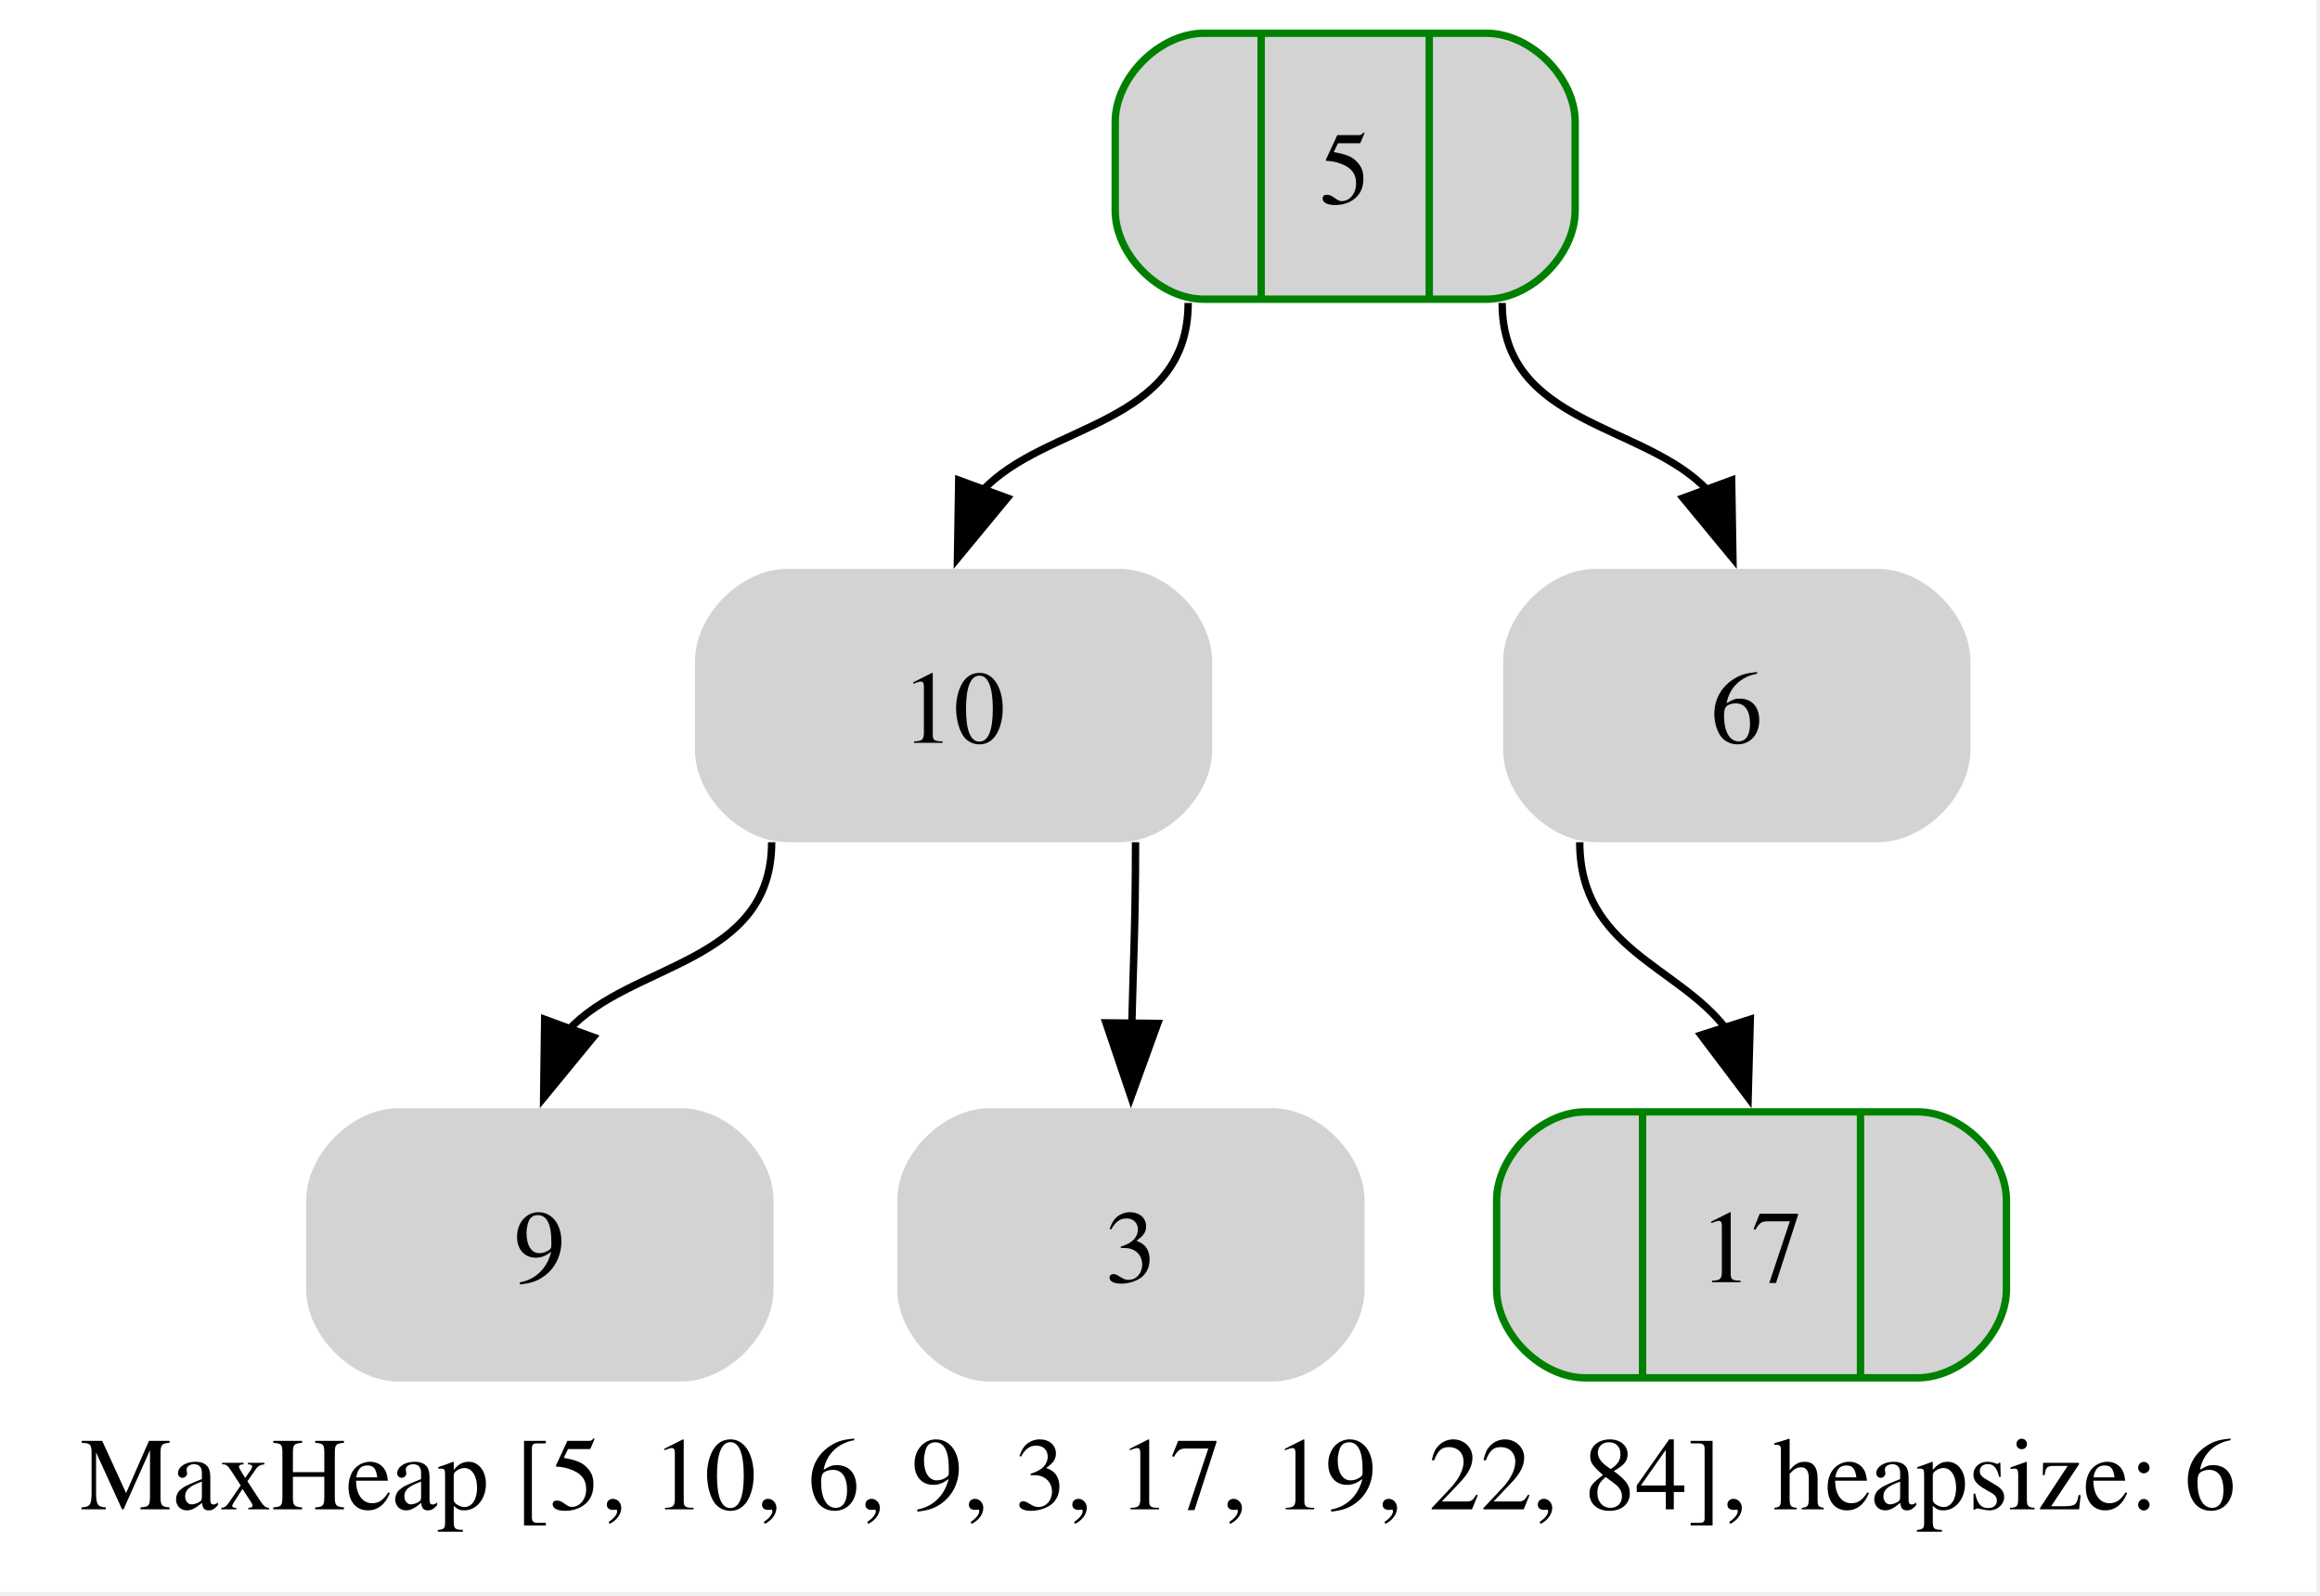
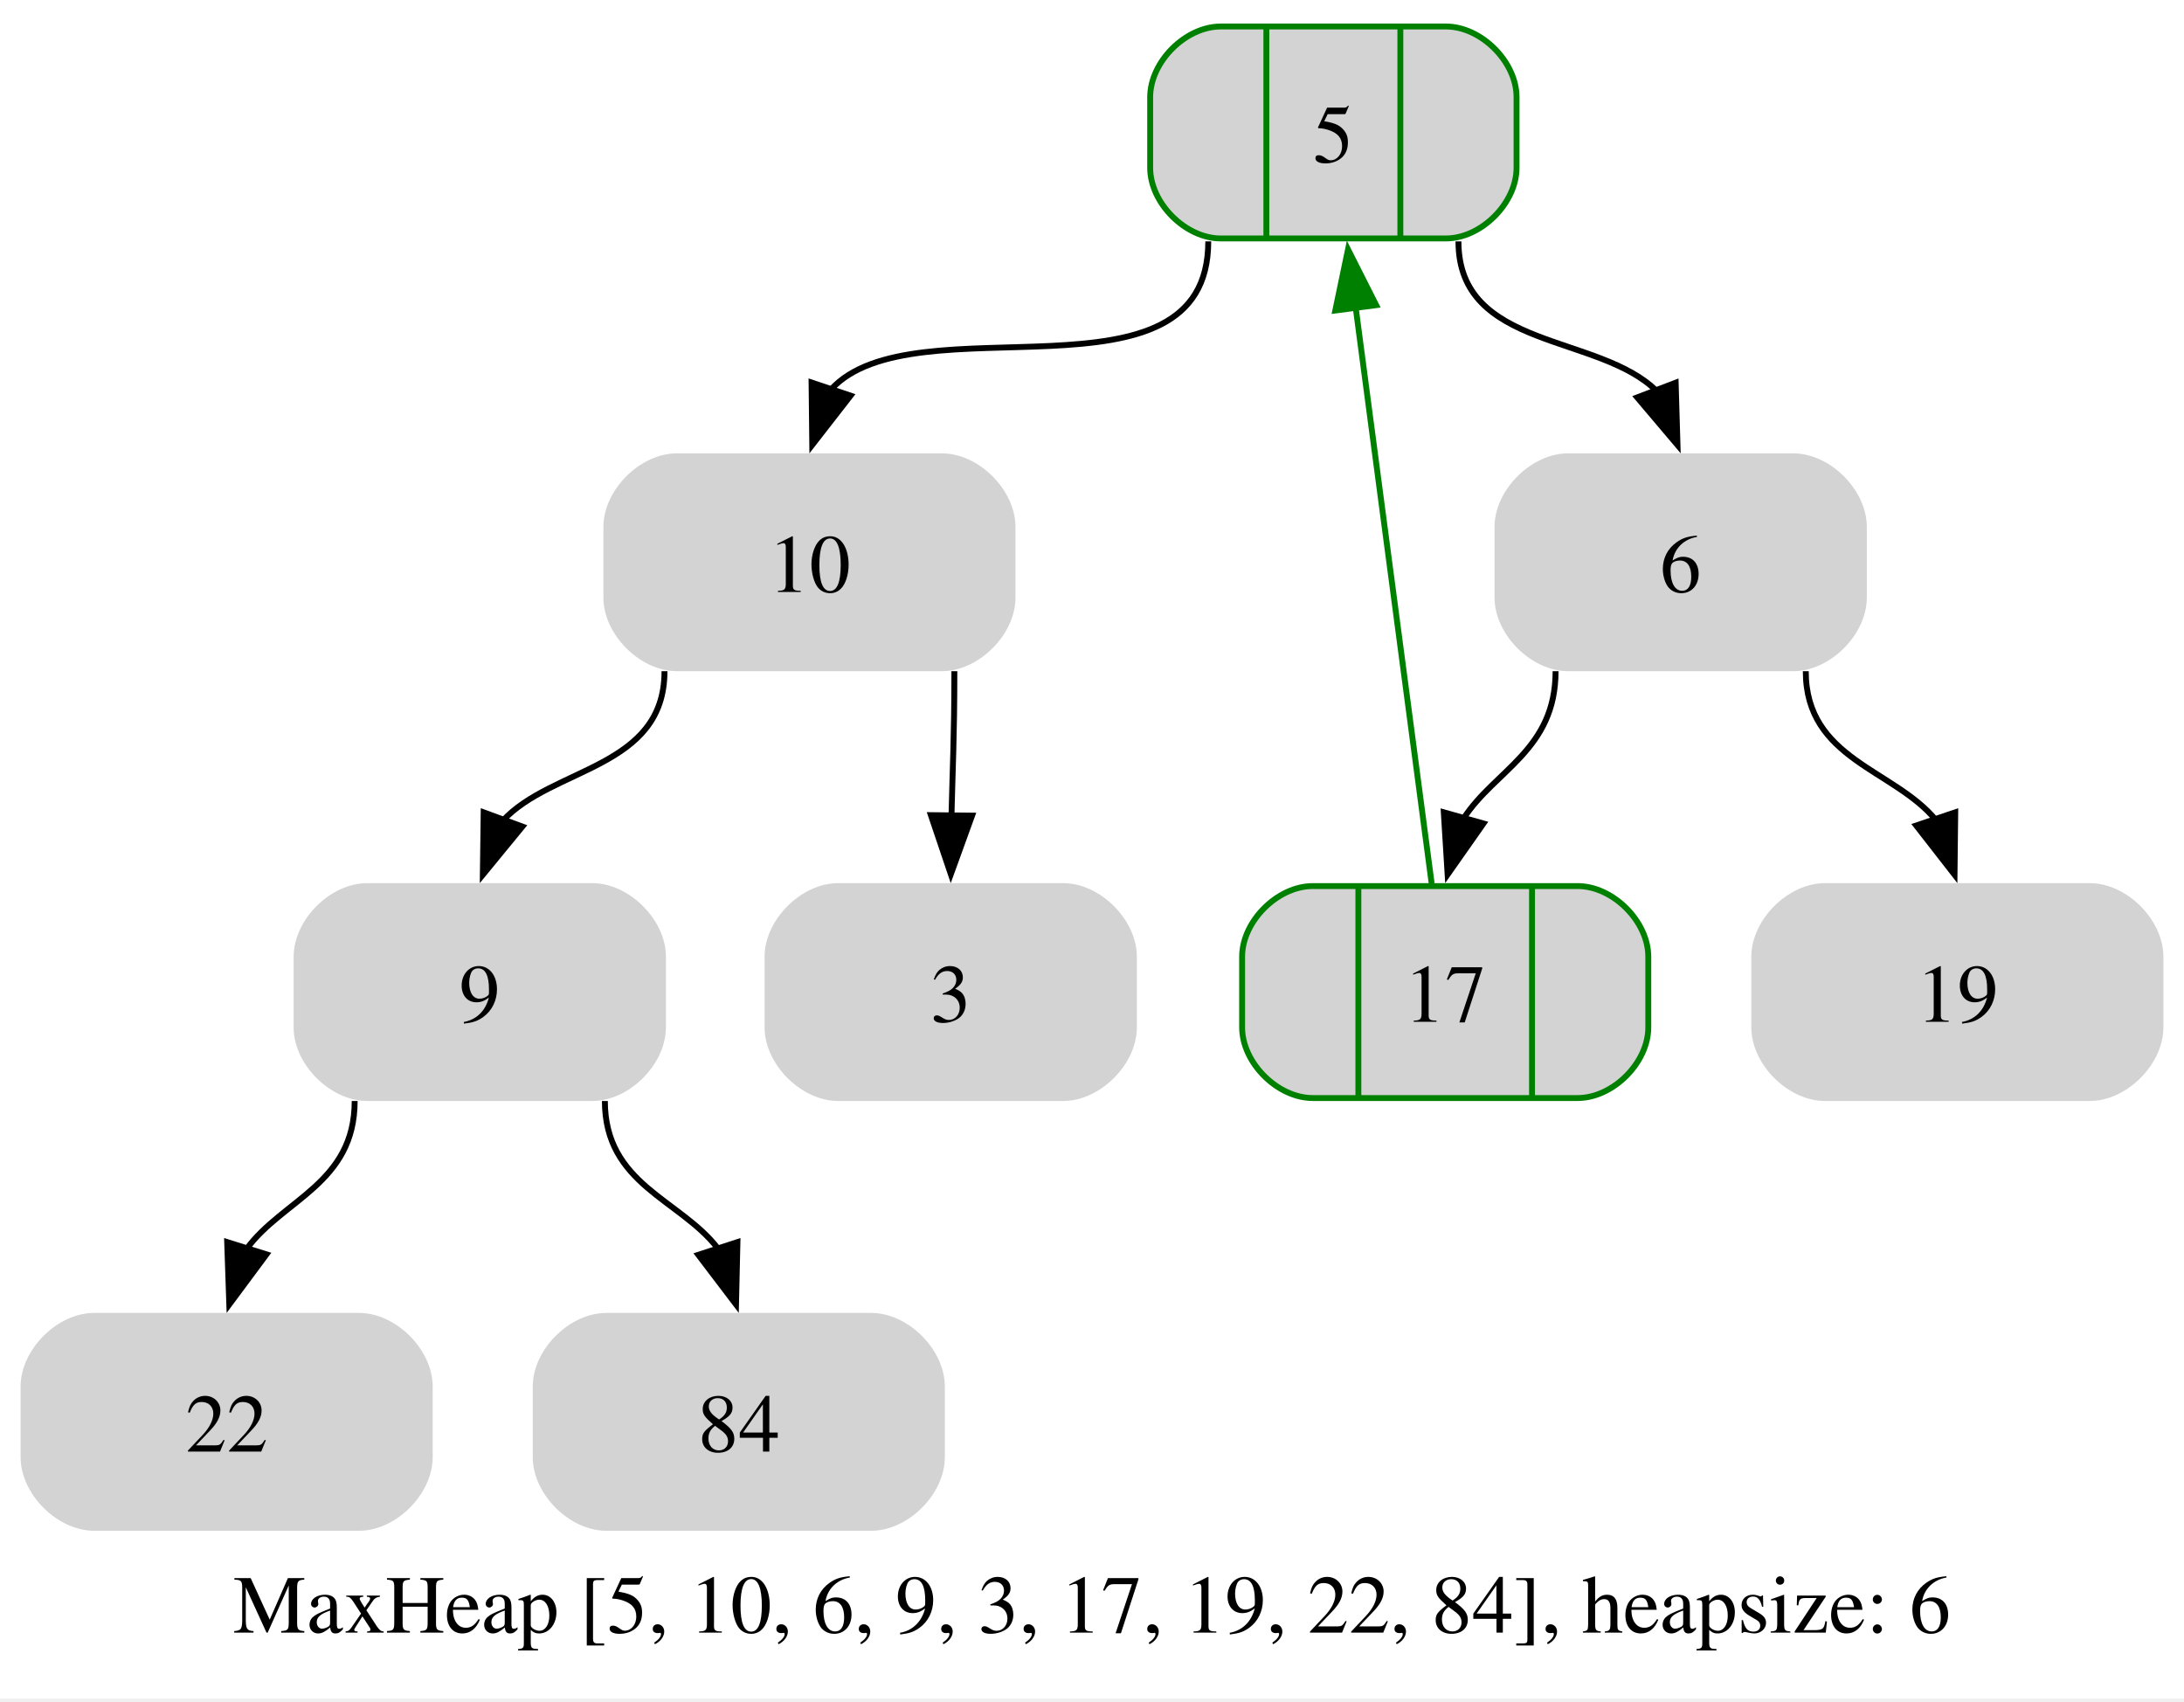
- <svg xmlns="http://www.w3.org/2000/svg" width="314pt" height="216pt" viewBox="0.00 0.00 314.00 216.00">
-   <g id="graph0" class="graph" transform="scale(1 1) rotate(0) translate(4 211.5)">
-     <polygon fill="white" stroke="none" points="-4,4 -4,-211.5 309.5,-211.5 309.5,4 -4,4" />
-     <text xml:space="preserve" text-anchor="middle" x="152.75" y="-7.2" font-family="Times,serif" font-size="14.00">MaxHeap [5, 10, 6, 9, 3, 17, 19, 22, 84], heapsize: 6</text>
+ <svg xmlns="http://www.w3.org/2000/svg" width="371pt" height="289pt" viewBox="0.00 0.00 371.00 289.00">
+   <g id="graph0" class="graph" transform="scale(1 1) rotate(0) translate(4 284.5)">
+     <polygon fill="white" stroke="none" points="-4,4 -4,-284.5 367,-284.5 367,4 -4,4" />
+     <text xml:space="preserve" text-anchor="middle" x="181.5" y="-7.2" font-family="Times,serif" font-size="14.00">MaxHeap [5, 10, 6, 9, 3, 17, 19, 22, 84], heapsize: 6</text>
    <g id="node1" class="node">
-       <path fill="lightgray" stroke="green" d="M158.94,-171C158.94,-171 197.19,-171 197.19,-171 203.19,-171 209.19,-177 209.19,-183 209.19,-183 209.19,-195 209.19,-195 209.19,-201 203.19,-207 197.19,-207 197.19,-207 158.94,-207 158.94,-207 152.94,-207 146.94,-201 146.94,-195 146.94,-195 146.94,-183 146.94,-183 146.94,-177 152.94,-171 158.94,-171" />
-       <text xml:space="preserve" text-anchor="middle" x="156.81" y="-183.95" font-family="Times,serif" font-size="14.00"> </text>
-       <polyline fill="none" stroke="green" points="166.69,-171 166.69,-207" />
-       <text xml:space="preserve" text-anchor="middle" x="178.06" y="-183.95" font-family="Times,serif" font-size="14.00">5</text>
-       <polyline fill="none" stroke="green" points="189.44,-171 189.44,-207" />
-       <text xml:space="preserve" text-anchor="middle" x="199.31" y="-183.95" font-family="Times,serif" font-size="14.00"> </text>
+       <path fill="lightgray" stroke="green" d="M203.38,-244C203.38,-244 241.62,-244 241.62,-244 247.62,-244 253.62,-250 253.62,-256 253.62,-256 253.62,-268 253.62,-268 253.62,-274 247.62,-280 241.62,-280 241.62,-280 203.38,-280 203.38,-280 197.38,-280 191.38,-274 191.38,-268 191.38,-268 191.38,-256 191.38,-256 191.38,-250 197.38,-244 203.38,-244" />
+       <text xml:space="preserve" text-anchor="middle" x="201.25" y="-256.95" font-family="Times,serif" font-size="14.00"> </text>
+       <polyline fill="none" stroke="green" points="211.12,-244 211.12,-280" />
+       <text xml:space="preserve" text-anchor="middle" x="222.5" y="-256.95" font-family="Times,serif" font-size="14.00">5</text>
+       <polyline fill="none" stroke="green" points="233.88,-244 233.88,-280" />
+       <text xml:space="preserve" text-anchor="middle" x="243.75" y="-256.95" font-family="Times,serif" font-size="14.00"> </text>
    </g>
    <g id="node2" class="node">
-       <path fill="lightgray" stroke="lightgray" d="M102.56,-98C102.56,-98 147.56,-98 147.56,-98 153.56,-98 159.56,-104 159.56,-110 159.56,-110 159.56,-122 159.56,-122 159.56,-128 153.56,-134 147.56,-134 147.56,-134 102.56,-134 102.56,-134 96.56,-134 90.56,-128 90.56,-122 90.56,-122 90.56,-110 90.56,-110 90.56,-104 96.56,-98 102.56,-98" />
-       <text xml:space="preserve" text-anchor="middle" x="100.44" y="-110.95" font-family="Times,serif" font-size="14.00"> </text>
-       <polyline fill="none" stroke="lightgray" points="110.31,-98 110.31,-134" />
-       <text xml:space="preserve" text-anchor="middle" x="125.06" y="-110.95" font-family="Times,serif" font-size="14.00">10</text>
-       <polyline fill="none" stroke="lightgray" points="139.81,-98 139.81,-134" />
-       <text xml:space="preserve" text-anchor="middle" x="149.69" y="-110.95" font-family="Times,serif" font-size="14.00"> </text>
+       <path fill="lightgray" stroke="lightgray" d="M111,-171C111,-171 156,-171 156,-171 162,-171 168,-177 168,-183 168,-183 168,-195 168,-195 168,-201 162,-207 156,-207 156,-207 111,-207 111,-207 105,-207 99,-201 99,-195 99,-195 99,-183 99,-183 99,-177 105,-171 111,-171" />
+       <text xml:space="preserve" text-anchor="middle" x="108.88" y="-183.95" font-family="Times,serif" font-size="14.00"> </text>
+       <polyline fill="none" stroke="lightgray" points="118.75,-171 118.75,-207" />
+       <text xml:space="preserve" text-anchor="middle" x="133.5" y="-183.95" font-family="Times,serif" font-size="14.00">10</text>
+       <polyline fill="none" stroke="lightgray" points="148.25,-171 148.25,-207" />
+       <text xml:space="preserve" text-anchor="middle" x="158.12" y="-183.95" font-family="Times,serif" font-size="14.00"> </text>
    </g>
    <g id="edge1" class="edge">
-       <path fill="none" stroke="black" d="M156.81,-170.5C156.81,-153.83 137.43,-154.26 128.96,-145.07" />
-       <polygon fill="black" stroke="black" points="132.33,-144.09 125.59,-135.92 125.76,-146.51 132.33,-144.09" />
+       <path fill="none" stroke="black" d="M201.25,-243.5C201.25,-214.2 151.21,-233.85 137.14,-218.32" />
+       <polygon fill="black" stroke="black" points="140.49,-217.3 133.98,-208.93 133.86,-219.53 140.49,-217.3" />
    </g>
    <g id="node3" class="node">
-       <path fill="lightgray" stroke="lightgray" d="M211.94,-98C211.94,-98 250.19,-98 250.19,-98 256.19,-98 262.19,-104 262.19,-110 262.19,-110 262.19,-122 262.19,-122 262.19,-128 256.19,-134 250.19,-134 250.19,-134 211.94,-134 211.94,-134 205.94,-134 199.94,-128 199.94,-122 199.94,-122 199.94,-110 199.94,-110 199.94,-104 205.94,-98 211.94,-98" />
-       <text xml:space="preserve" text-anchor="middle" x="209.81" y="-110.95" font-family="Times,serif" font-size="14.00"> </text>
-       <polyline fill="none" stroke="lightgray" points="219.69,-98 219.69,-134" />
-       <text xml:space="preserve" text-anchor="middle" x="231.06" y="-110.95" font-family="Times,serif" font-size="14.00">6</text>
-       <polyline fill="none" stroke="lightgray" points="242.44,-98 242.44,-134" />
-       <text xml:space="preserve" text-anchor="middle" x="252.31" y="-110.95" font-family="Times,serif" font-size="14.00"> </text>
+       <path fill="lightgray" stroke="lightgray" d="M262.38,-171C262.38,-171 300.62,-171 300.62,-171 306.62,-171 312.62,-177 312.62,-183 312.62,-183 312.62,-195 312.62,-195 312.62,-201 306.62,-207 300.62,-207 300.62,-207 262.38,-207 262.38,-207 256.38,-207 250.38,-201 250.38,-195 250.38,-195 250.38,-183 250.38,-183 250.38,-177 256.38,-171 262.38,-171" />
+       <text xml:space="preserve" text-anchor="middle" x="260.25" y="-183.95" font-family="Times,serif" font-size="14.00"> </text>
+       <polyline fill="none" stroke="lightgray" points="270.12,-171 270.12,-207" />
+       <text xml:space="preserve" text-anchor="middle" x="281.5" y="-183.95" font-family="Times,serif" font-size="14.00">6</text>
+       <polyline fill="none" stroke="lightgray" points="292.88,-171 292.88,-207" />
+       <text xml:space="preserve" text-anchor="middle" x="302.75" y="-183.95" font-family="Times,serif" font-size="14.00"> </text>
    </g>
    <g id="edge2" class="edge">
-       <path fill="none" stroke="black" d="M199.31,-170.5C199.31,-153.83 218.69,-154.26 227.17,-145.07" />
-       <polygon fill="black" stroke="black" points="230.37,-146.51 230.54,-135.92 223.8,-144.09 230.37,-146.51" />
+       <path fill="none" stroke="black" d="M243.75,-243.5C243.75,-225.03 267.72,-227.86 277.46,-218.04" />
+       <polygon fill="black" stroke="black" points="280.65,-219.5 280.96,-208.91 274.11,-217 280.65,-219.5" />
    </g>
    <g id="node4" class="node">
-       <path fill="lightgray" stroke="lightgray" d="M49.94,-25C49.94,-25 88.19,-25 88.19,-25 94.19,-25 100.19,-31 100.19,-37 100.19,-37 100.19,-49 100.19,-49 100.19,-55 94.19,-61 88.19,-61 88.19,-61 49.94,-61 49.94,-61 43.94,-61 37.94,-55 37.94,-49 37.94,-49 37.94,-37 37.94,-37 37.94,-31 43.94,-25 49.94,-25" />
-       <text xml:space="preserve" text-anchor="middle" x="47.81" y="-37.95" font-family="Times,serif" font-size="14.00"> </text>
-       <polyline fill="none" stroke="lightgray" points="57.69,-25 57.69,-61" />
-       <text xml:space="preserve" text-anchor="middle" x="69.06" y="-37.95" font-family="Times,serif" font-size="14.00">9</text>
-       <polyline fill="none" stroke="lightgray" points="80.44,-25 80.44,-61" />
-       <text xml:space="preserve" text-anchor="middle" x="90.31" y="-37.95" font-family="Times,serif" font-size="14.00"> </text>
+       <path fill="lightgray" stroke="lightgray" d="M58.38,-98C58.38,-98 96.62,-98 96.62,-98 102.62,-98 108.62,-104 108.62,-110 108.62,-110 108.62,-122 108.62,-122 108.62,-128 102.62,-134 96.62,-134 96.62,-134 58.38,-134 58.38,-134 52.38,-134 46.38,-128 46.38,-122 46.38,-122 46.38,-110 46.38,-110 46.38,-104 52.38,-98 58.38,-98" />
+       <text xml:space="preserve" text-anchor="middle" x="56.25" y="-110.95" font-family="Times,serif" font-size="14.00"> </text>
+       <polyline fill="none" stroke="lightgray" points="66.12,-98 66.12,-134" />
+       <text xml:space="preserve" text-anchor="middle" x="77.5" y="-110.95" font-family="Times,serif" font-size="14.00">9</text>
+       <polyline fill="none" stroke="lightgray" points="88.88,-98 88.88,-134" />
+       <text xml:space="preserve" text-anchor="middle" x="98.75" y="-110.95" font-family="Times,serif" font-size="14.00"> </text>
    </g>
    <g id="edge3" class="edge">
-       <path fill="none" stroke="black" d="M100.44,-97.5C100.44,-80.92 81.29,-81.23 72.91,-72.04" />
-       <polygon fill="black" stroke="black" points="76.3,-71.11 69.58,-62.92 69.72,-73.52 76.3,-71.11" />
+       <path fill="none" stroke="black" d="M108.88,-170.5C108.88,-153.92 89.73,-154.23 81.35,-145.04" />
+       <polygon fill="black" stroke="black" points="84.74,-144.11 78.02,-135.92 78.16,-146.52 84.74,-144.11" />
    </g>
    <g id="node5" class="node">
-       <path fill="lightgray" stroke="lightgray" d="M129.94,-25C129.94,-25 168.19,-25 168.19,-25 174.19,-25 180.19,-31 180.19,-37 180.19,-37 180.19,-49 180.19,-49 180.19,-55 174.19,-61 168.19,-61 168.19,-61 129.94,-61 129.94,-61 123.94,-61 117.94,-55 117.94,-49 117.94,-49 117.94,-37 117.94,-37 117.94,-31 123.94,-25 129.94,-25" />
-       <text xml:space="preserve" text-anchor="middle" x="127.81" y="-37.95" font-family="Times,serif" font-size="14.00"> </text>
-       <polyline fill="none" stroke="lightgray" points="137.69,-25 137.69,-61" />
-       <text xml:space="preserve" text-anchor="middle" x="149.06" y="-37.95" font-family="Times,serif" font-size="14.00">3</text>
-       <polyline fill="none" stroke="lightgray" points="160.44,-25 160.44,-61" />
-       <text xml:space="preserve" text-anchor="middle" x="170.31" y="-37.95" font-family="Times,serif" font-size="14.00"> </text>
+       <path fill="lightgray" stroke="lightgray" d="M138.38,-98C138.38,-98 176.62,-98 176.62,-98 182.62,-98 188.62,-104 188.62,-110 188.62,-110 188.62,-122 188.62,-122 188.62,-128 182.62,-134 176.62,-134 176.62,-134 138.38,-134 138.38,-134 132.38,-134 126.38,-128 126.38,-122 126.38,-122 126.38,-110 126.38,-110 126.38,-104 132.38,-98 138.38,-98" />
+       <text xml:space="preserve" text-anchor="middle" x="136.25" y="-110.95" font-family="Times,serif" font-size="14.00"> </text>
+       <polyline fill="none" stroke="lightgray" points="146.12,-98 146.12,-134" />
+       <text xml:space="preserve" text-anchor="middle" x="157.5" y="-110.95" font-family="Times,serif" font-size="14.00">3</text>
+       <polyline fill="none" stroke="lightgray" points="168.88,-98 168.88,-134" />
+       <text xml:space="preserve" text-anchor="middle" x="178.75" y="-110.95" font-family="Times,serif" font-size="14.00"> </text>
    </g>
    <g id="edge4" class="edge">
-       <path fill="none" stroke="black" d="M149.69,-97.5C149.69,-86.12 149.37,-80.82 149.19,-72.95" />
-       <polygon fill="black" stroke="black" points="152.69,-72.97 149.08,-63.01 145.69,-73.05 152.69,-72.97" />
+       <path fill="none" stroke="black" d="M158.12,-170.5C158.12,-159.12 157.81,-153.82 157.63,-145.95" />
+       <polygon fill="black" stroke="black" points="161.13,-145.97 157.52,-136.01 154.13,-146.05 161.13,-145.97" />
    </g>
    <g id="node6" class="node">
-       <path fill="lightgray" stroke="green" d="M210.56,-25C210.56,-25 255.56,-25 255.56,-25 261.56,-25 267.56,-31 267.56,-37 267.56,-37 267.56,-49 267.56,-49 267.56,-55 261.56,-61 255.56,-61 255.56,-61 210.56,-61 210.56,-61 204.56,-61 198.56,-55 198.56,-49 198.56,-49 198.56,-37 198.56,-37 198.56,-31 204.56,-25 210.56,-25" />
-       <text xml:space="preserve" text-anchor="middle" x="208.44" y="-37.95" font-family="Times,serif" font-size="14.00"> </text>
-       <polyline fill="none" stroke="green" points="218.31,-25 218.31,-61" />
-       <text xml:space="preserve" text-anchor="middle" x="233.06" y="-37.95" font-family="Times,serif" font-size="14.00">17</text>
-       <polyline fill="none" stroke="green" points="247.81,-25 247.81,-61" />
-       <text xml:space="preserve" text-anchor="middle" x="257.69" y="-37.95" font-family="Times,serif" font-size="14.00"> </text>
+       <path fill="lightgray" stroke="green" d="M219,-98C219,-98 264,-98 264,-98 270,-98 276,-104 276,-110 276,-110 276,-122 276,-122 276,-128 270,-134 264,-134 264,-134 219,-134 219,-134 213,-134 207,-128 207,-122 207,-122 207,-110 207,-110 207,-104 213,-98 219,-98" />
+       <text xml:space="preserve" text-anchor="middle" x="216.88" y="-110.95" font-family="Times,serif" font-size="14.00"> </text>
+       <polyline fill="none" stroke="green" points="226.75,-98 226.75,-134" />
+       <text xml:space="preserve" text-anchor="middle" x="241.5" y="-110.95" font-family="Times,serif" font-size="14.00">17</text>
+       <polyline fill="none" stroke="green" points="256.25,-98 256.25,-134" />
+       <text xml:space="preserve" text-anchor="middle" x="266.12" y="-110.95" font-family="Times,serif" font-size="14.00"> </text>
    </g>
    <g id="edge5" class="edge">
-       <path fill="none" stroke="black" d="M209.81,-97.5C209.81,-83.07 223.16,-80.77 229.63,-72.22" />
-       <polygon fill="black" stroke="black" points="232.89,-73.53 232.6,-62.94 226.22,-71.4 232.89,-73.53" />
+       <path fill="none" stroke="black" d="M260.25,-170.5C260.25,-157.11 249.92,-153.7 244.6,-145.46" />
+       <polygon fill="black" stroke="black" points="248,-144.63 241.91,-135.96 241.26,-146.53 248,-144.63" />
+     </g>
+     <g id="node7" class="node">
+       <path fill="lightgray" stroke="lightgray" d="M306,-98C306,-98 351,-98 351,-98 357,-98 363,-104 363,-110 363,-110 363,-122 363,-122 363,-128 357,-134 351,-134 351,-134 306,-134 306,-134 300,-134 294,-128 294,-122 294,-122 294,-110 294,-110 294,-104 300,-98 306,-98" />
+       <text xml:space="preserve" text-anchor="middle" x="303.88" y="-110.95" font-family="Times,serif" font-size="14.00"> </text>
+       <polyline fill="none" stroke="lightgray" points="313.75,-98 313.75,-134" />
+       <text xml:space="preserve" text-anchor="middle" x="328.5" y="-110.95" font-family="Times,serif" font-size="14.00">19</text>
+       <polyline fill="none" stroke="lightgray" points="343.25,-98 343.25,-134" />
+       <text xml:space="preserve" text-anchor="middle" x="353.12" y="-110.95" font-family="Times,serif" font-size="14.00"> </text>
+     </g>
+     <g id="edge6" class="edge">
+       <path fill="none" stroke="black" d="M302.75,-170.5C302.75,-155.44 317.84,-153.87 324.92,-145.13" />
+       <polygon fill="black" stroke="black" points="328.14,-146.53 328.02,-135.93 321.51,-144.29 328.14,-146.53" />
+     </g>
+     <g id="node8" class="node">
+       <path fill="lightgray" stroke="lightgray" d="M12,-25C12,-25 57,-25 57,-25 63,-25 69,-31 69,-37 69,-37 69,-49 69,-49 69,-55 63,-61 57,-61 57,-61 12,-61 12,-61 6,-61 0,-55 0,-49 0,-49 0,-37 0,-37 0,-31 6,-25 12,-25" />
+       <text xml:space="preserve" text-anchor="middle" x="9.88" y="-37.95" font-family="Times,serif" font-size="14.00"> </text>
+       <polyline fill="none" stroke="lightgray" points="19.75,-25 19.75,-61" />
+       <text xml:space="preserve" text-anchor="middle" x="34.5" y="-37.95" font-family="Times,serif" font-size="14.00">22</text>
+       <polyline fill="none" stroke="lightgray" points="49.25,-25 49.25,-61" />
+       <text xml:space="preserve" text-anchor="middle" x="59.12" y="-37.95" font-family="Times,serif" font-size="14.00"> </text>
+     </g>
+     <g id="edge7" class="edge">
+       <path fill="none" stroke="black" d="M56.25,-97.5C56.25,-83.48 44.02,-80.76 37.9,-72.38" />
+       <polygon fill="black" stroke="black" points="41.27,-71.45 34.95,-62.94 34.59,-73.53 41.27,-71.45" />
+     </g>
+     <g id="node9" class="node">
+       <path fill="lightgray" stroke="lightgray" d="M99,-25C99,-25 144,-25 144,-25 150,-25 156,-31 156,-37 156,-37 156,-49 156,-49 156,-55 150,-61 144,-61 144,-61 99,-61 99,-61 93,-61 87,-55 87,-49 87,-49 87,-37 87,-37 87,-31 93,-25 99,-25" />
+       <text xml:space="preserve" text-anchor="middle" x="96.88" y="-37.95" font-family="Times,serif" font-size="14.00"> </text>
+       <polyline fill="none" stroke="lightgray" points="106.75,-25 106.75,-61" />
+       <text xml:space="preserve" text-anchor="middle" x="121.5" y="-37.95" font-family="Times,serif" font-size="14.00">84</text>
+       <polyline fill="none" stroke="lightgray" points="136.25,-25 136.25,-61" />
+       <text xml:space="preserve" text-anchor="middle" x="146.12" y="-37.95" font-family="Times,serif" font-size="14.00"> </text>
+     </g>
+     <g id="edge8" class="edge">
+       <path fill="none" stroke="black" d="M98.75,-97.5C98.75,-83.3 111.55,-80.8 117.95,-72.45" />
+       <polygon fill="black" stroke="black" points="121.27,-73.53 121.03,-62.94 114.62,-71.37 121.27,-73.53" />
+     </g>
+     <g id="edge9" class="edge">
+       <path fill="none" stroke="green" d="M239.2,-134.43C235.99,-158.79 230.11,-203.3 226.26,-232.52" />
+       <polygon fill="green" stroke="green" points="222.83,-231.76 224.99,-242.13 229.77,-232.67 222.83,-231.76" />
    </g>
  </g>
</svg>
